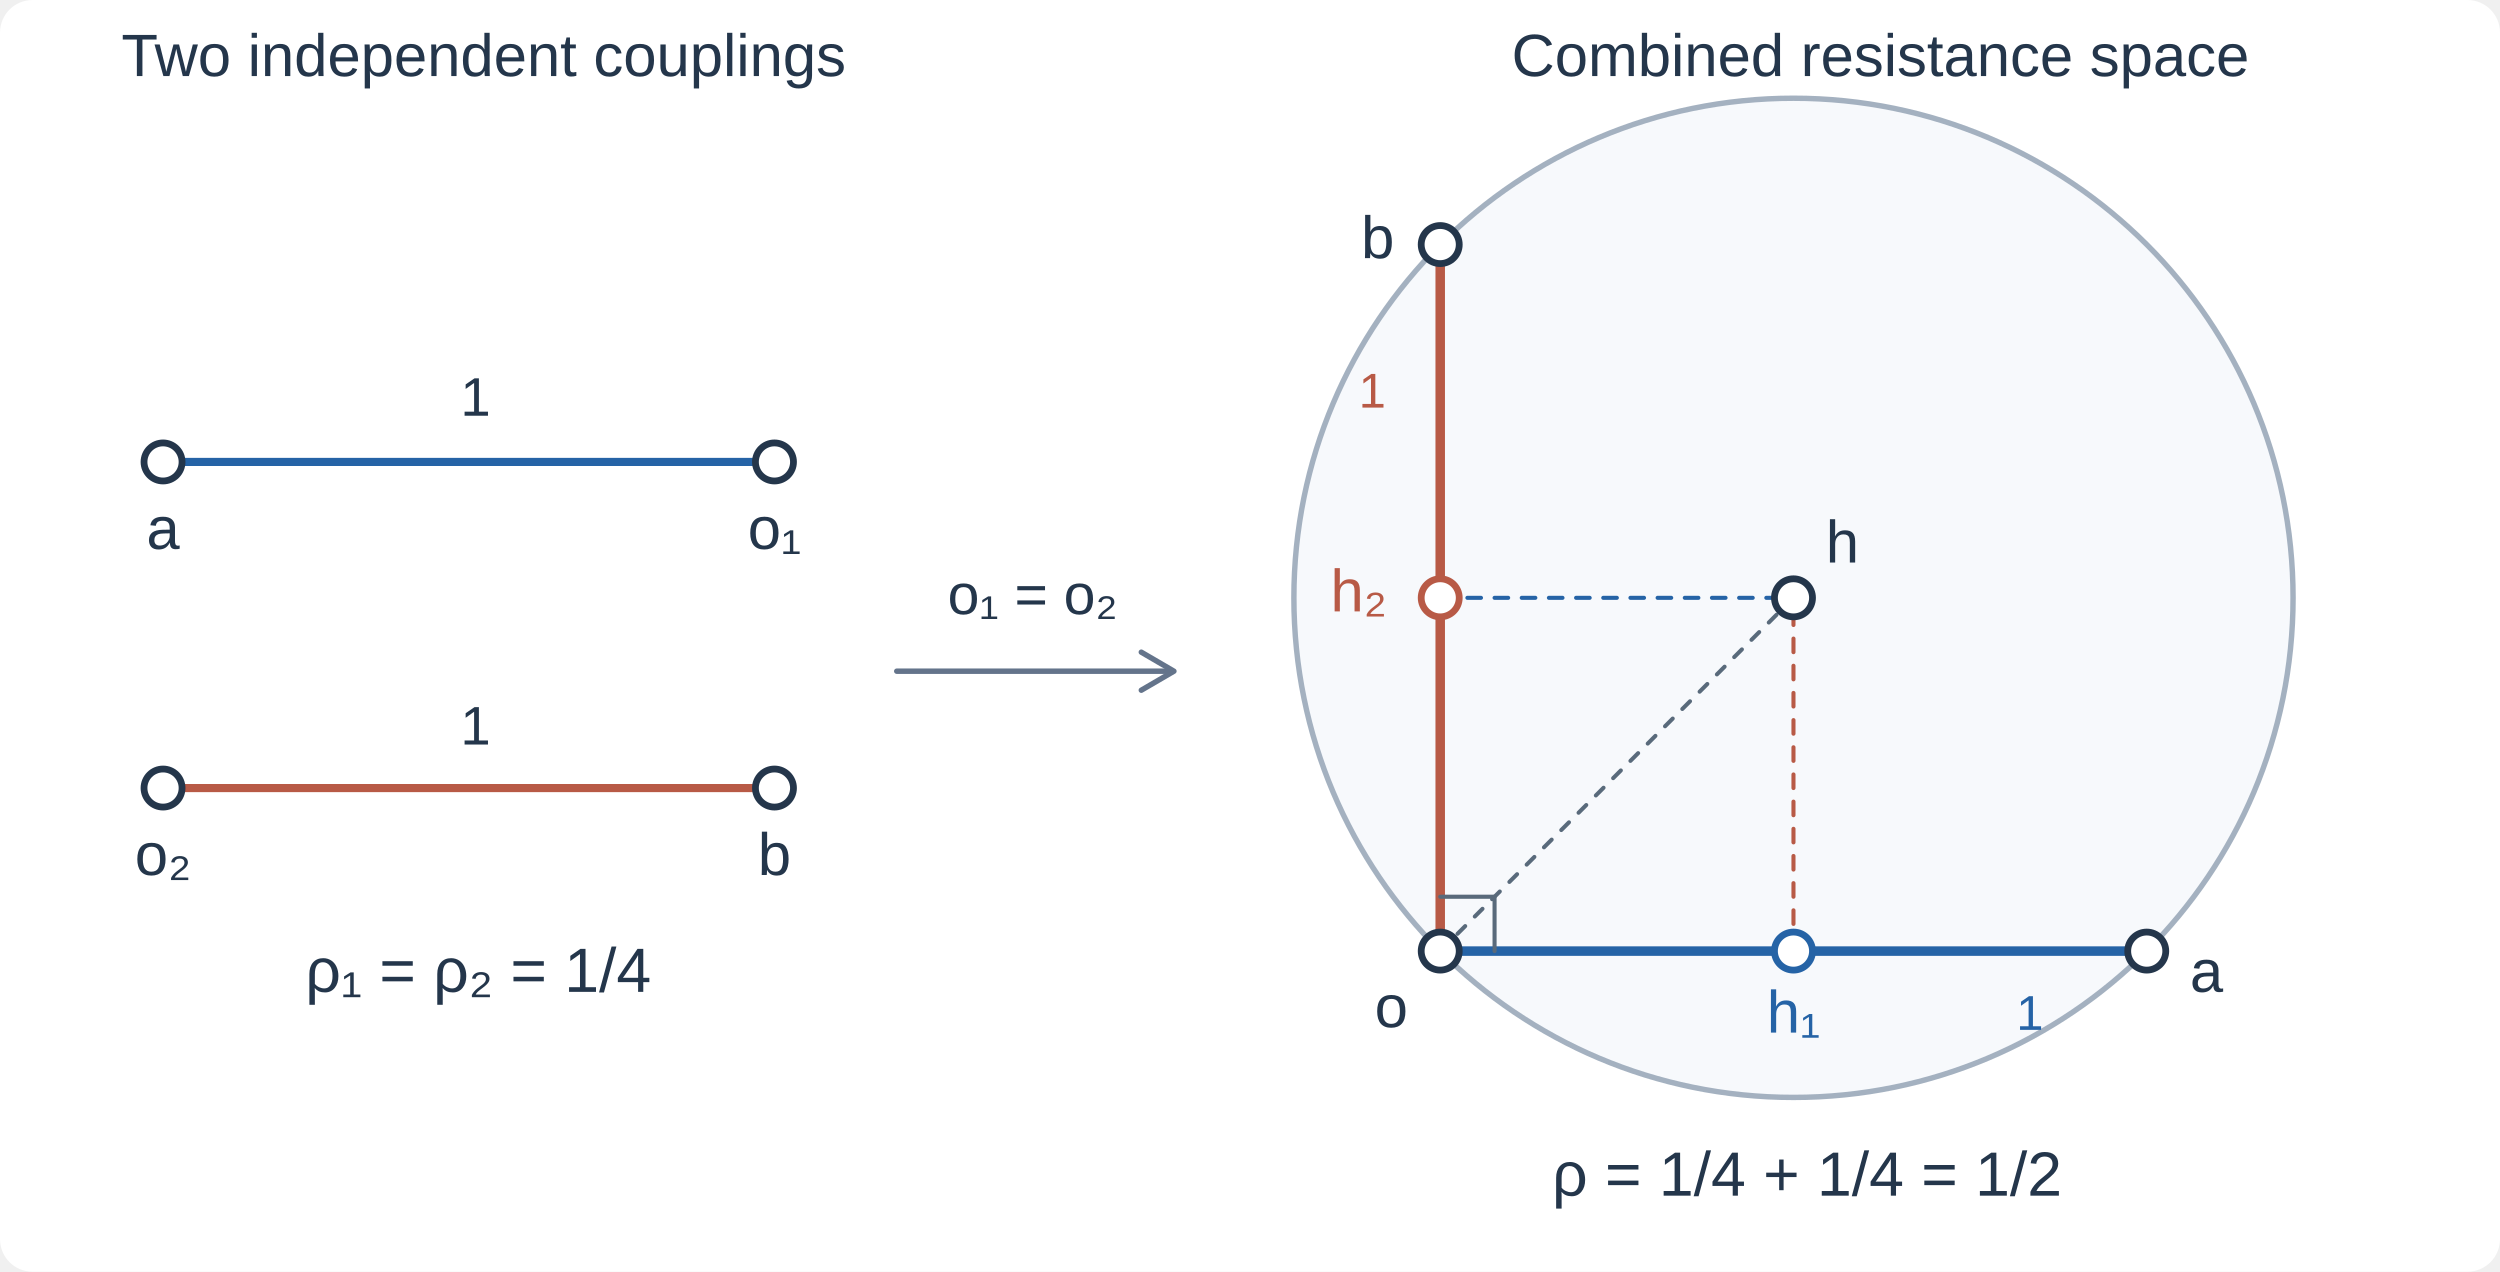
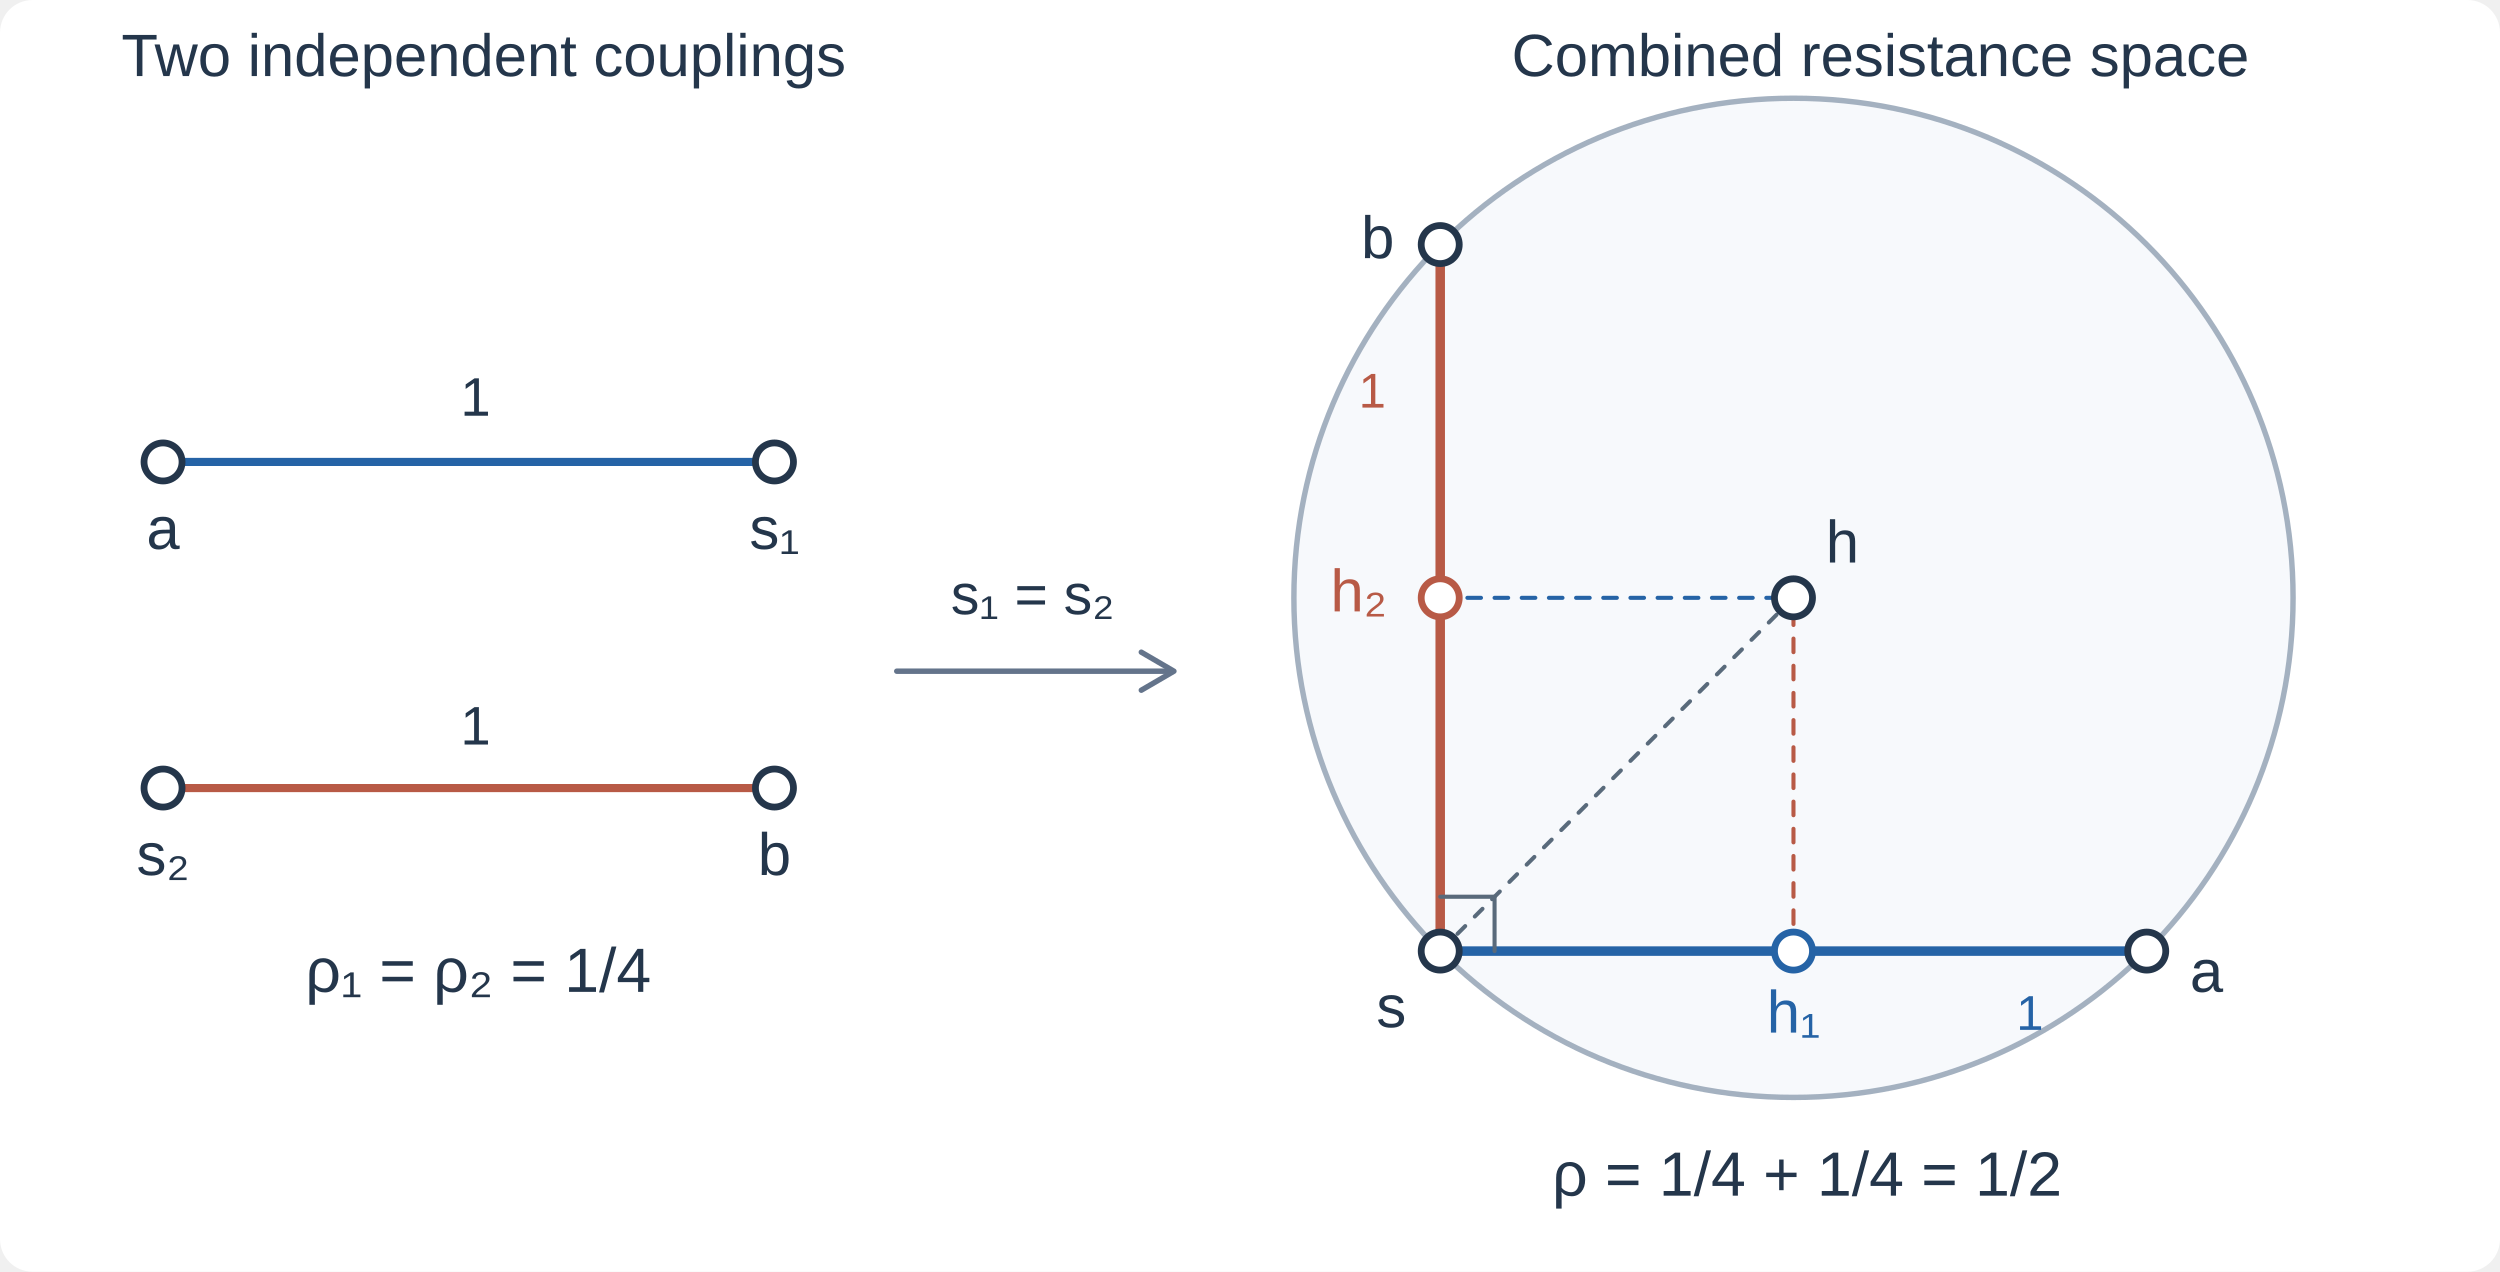
<svg xmlns="http://www.w3.org/2000/svg" width="920" height="468" viewBox="0 0 920 468" role="img" aria-labelledby="title desc">
  <rect width="100%" height="100%" fill="white" rx="12" />
  <g font-family="Arial, DejaVu Sans, sans-serif" stroke-linecap="round" stroke-linejoin="round">
    <text x="178" y="28" text-anchor="middle" font-size="22" fill="#24364b">Two independent couplings</text>
    <text x="692" y="28" text-anchor="middle" font-size="22" fill="#24364b">Combined resistance space</text>
    <path d="M60 170 L285 170" fill="none" stroke="#2563a6" stroke-width="3" />
    <circle cx="60" cy="170" r="7" fill="#fff" stroke="#24364b" stroke-width="2.5" />
    <text x="60" y="202" text-anchor="middle" font-size="22" fill="#24364b">a</text>
    <circle cx="285" cy="170" r="7" fill="#fff" stroke="#24364b" stroke-width="2.5" />
-     <text x="285" y="202" text-anchor="middle" font-size="22" fill="#24364b">o₁</text>
+     <text x="285" y="202" text-anchor="middle" font-size="22" fill="#24364b">s₁</text>
    <text x="175" y="153" text-anchor="middle" font-size="20" fill="#24364b">1</text>
    <path d="M60 290 L285 290" fill="none" stroke="#b85a46" stroke-width="3" />
    <circle cx="60" cy="290" r="7" fill="#fff" stroke="#24364b" stroke-width="2.5" />
-     <text x="60" y="322" text-anchor="middle" font-size="22" fill="#24364b">o₂</text>
+     <text x="60" y="322" text-anchor="middle" font-size="22" fill="#24364b">s₂</text>
    <circle cx="285" cy="290" r="7" fill="#fff" stroke="#24364b" stroke-width="2.5" />
    <text x="285" y="322" text-anchor="middle" font-size="22" fill="#24364b">b</text>
    <text x="175" y="274" text-anchor="middle" font-size="20" fill="#24364b">1</text>
    <text x="176" y="365" text-anchor="middle" font-size="23" fill="#24364b">ρ₁ = ρ₂ = 1/4</text>
-     <text x="380" y="226" text-anchor="middle" font-size="21" fill="#24364b">o₁ = o₂</text>
+     <text x="380" y="226" text-anchor="middle" font-size="21" fill="#24364b">s₁ = s₂</text>
    <path d="M330 247 L430 247" fill="none" stroke="#64748b" stroke-width="2" />
    <path d="M420 240 L432 247 L420 254" fill="none" stroke="#64748b" stroke-width="2" />
    <circle cx="660" cy="220" r="183.848" fill="#f7f9fc" stroke="#a4b1c0" stroke-width="2" />
    <path d="M530 350 L790 350" fill="none" stroke="#2563a6" stroke-width="3.5" />
    <path d="M530 350 L530 90" fill="none" stroke="#b85a46" stroke-width="3.5" />
    <path d="M660 350 L660 220" fill="none" stroke="#b85a46" stroke-width="1.5" stroke-dasharray="5 5" />
    <path d="M530 220 L660 220" fill="none" stroke="#2563a6" stroke-width="1.5" stroke-dasharray="5 5" />
    <path d="M530 350 L660 220" fill="none" stroke="#596a7b" stroke-width="1.5" stroke-dasharray="4 5" />
    <path d="M530 330 H550 V350" fill="none" stroke="#596a7b" stroke-width="1.5" />
    <circle cx="530" cy="350" r="7" fill="#fff" stroke="#24364b" stroke-width="2.5" />
-     <text x="512" y="378" text-anchor="middle" font-size="22" fill="#24364b">o</text>
+     <text x="512" y="378" text-anchor="middle" font-size="22" fill="#24364b">s</text>
    <circle cx="790" cy="350" r="7" fill="#fff" stroke="#24364b" stroke-width="2.5" />
    <text x="812" y="365" text-anchor="middle" font-size="22" fill="#24364b">a</text>
    <circle cx="530" cy="90" r="7" fill="#fff" stroke="#24364b" stroke-width="2.5" />
    <text x="507" y="95" text-anchor="middle" font-size="22" fill="#24364b">b</text>
    <circle cx="660" cy="350" r="7" fill="#fff" stroke="#2563a6" stroke-width="2.5" />
    <text x="660" y="380" text-anchor="middle" font-size="22" fill="#2563a6">h₁</text>
    <circle cx="530" cy="220" r="7" fill="#fff" stroke="#b85a46" stroke-width="2.5" />
    <text x="500" y="225" text-anchor="middle" font-size="22" fill="#b85a46">h₂</text>
    <circle cx="660" cy="220" r="7" fill="#fff" stroke="#24364b" stroke-width="2.5" />
    <text x="678" y="207" text-anchor="middle" font-size="22" fill="#24364b">h</text>
    <text x="747" y="379" text-anchor="middle" font-size="18" fill="#2563a6">1</text>
    <text x="505" y="150" text-anchor="middle" font-size="18" fill="#b85a46">1</text>
    <text x="665" y="440" text-anchor="middle" font-size="23" fill="#24364b">ρ = 1/4 + 1/4 = 1/2</text>
  </g>
</svg>
